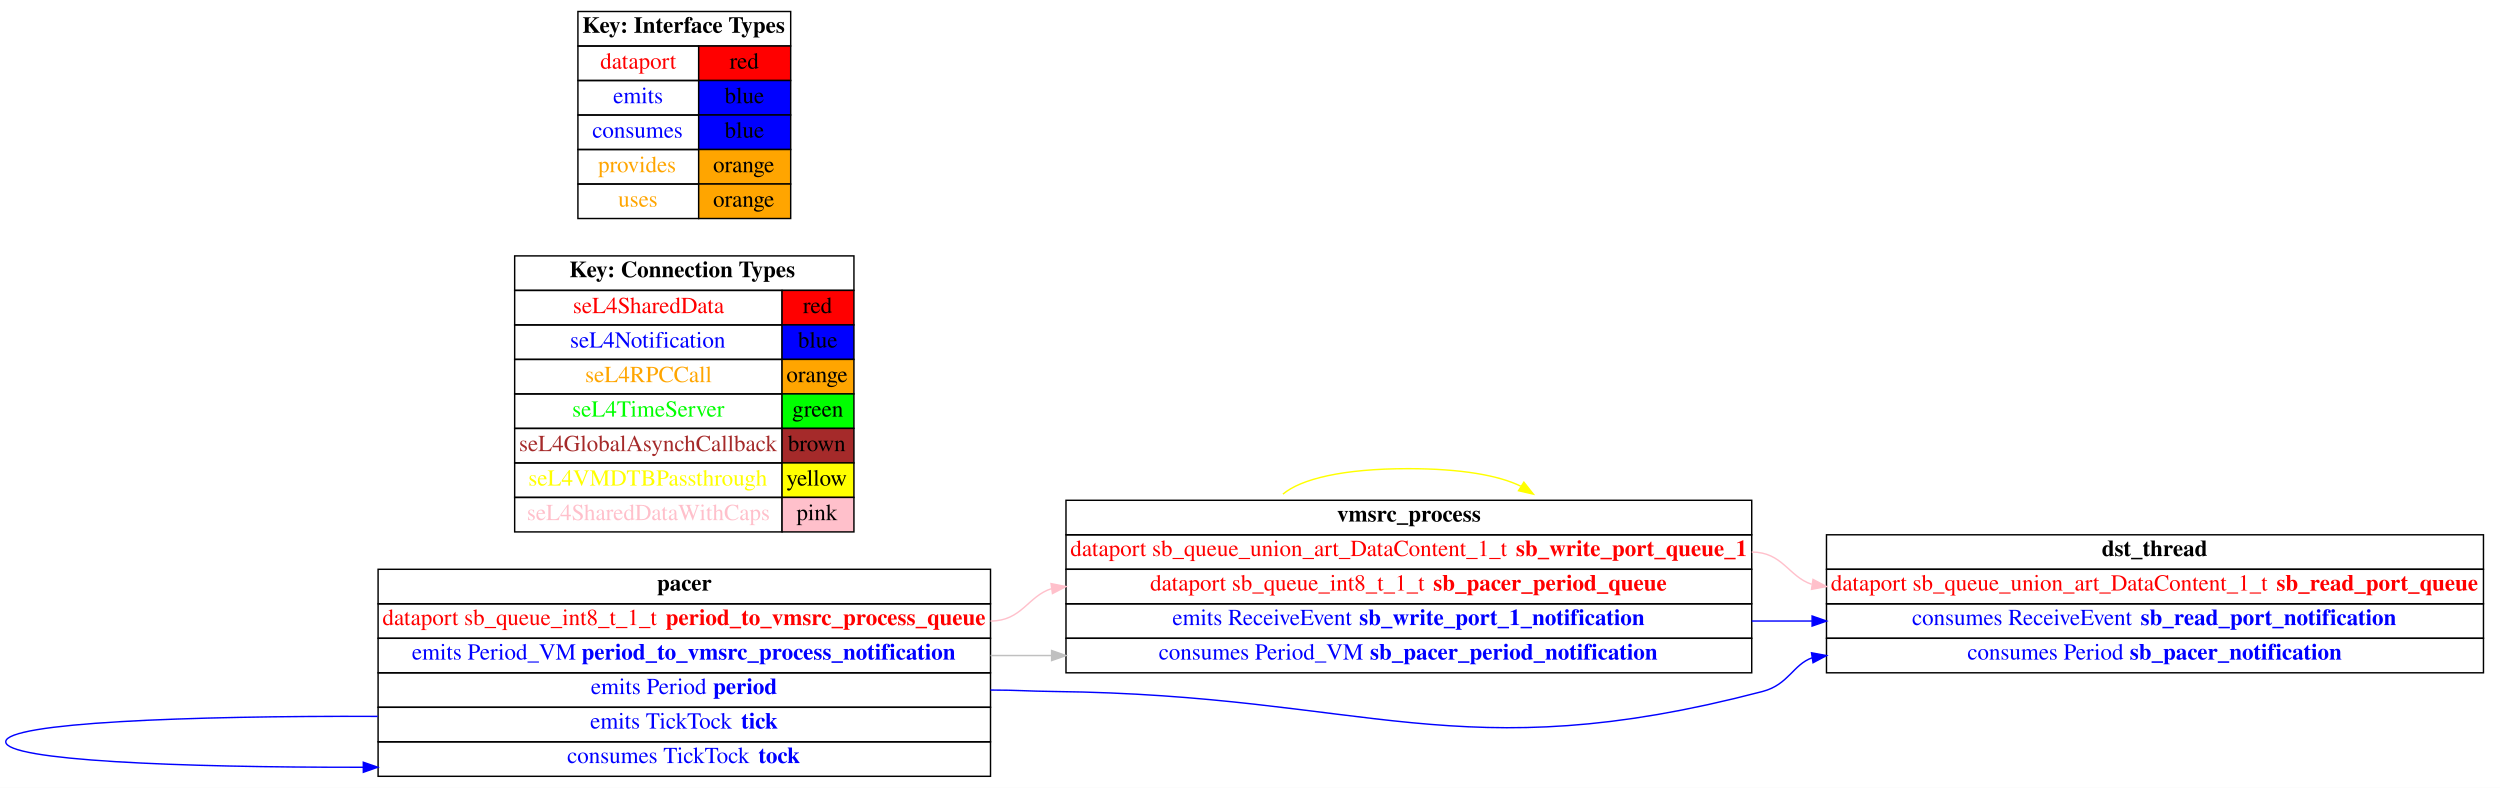
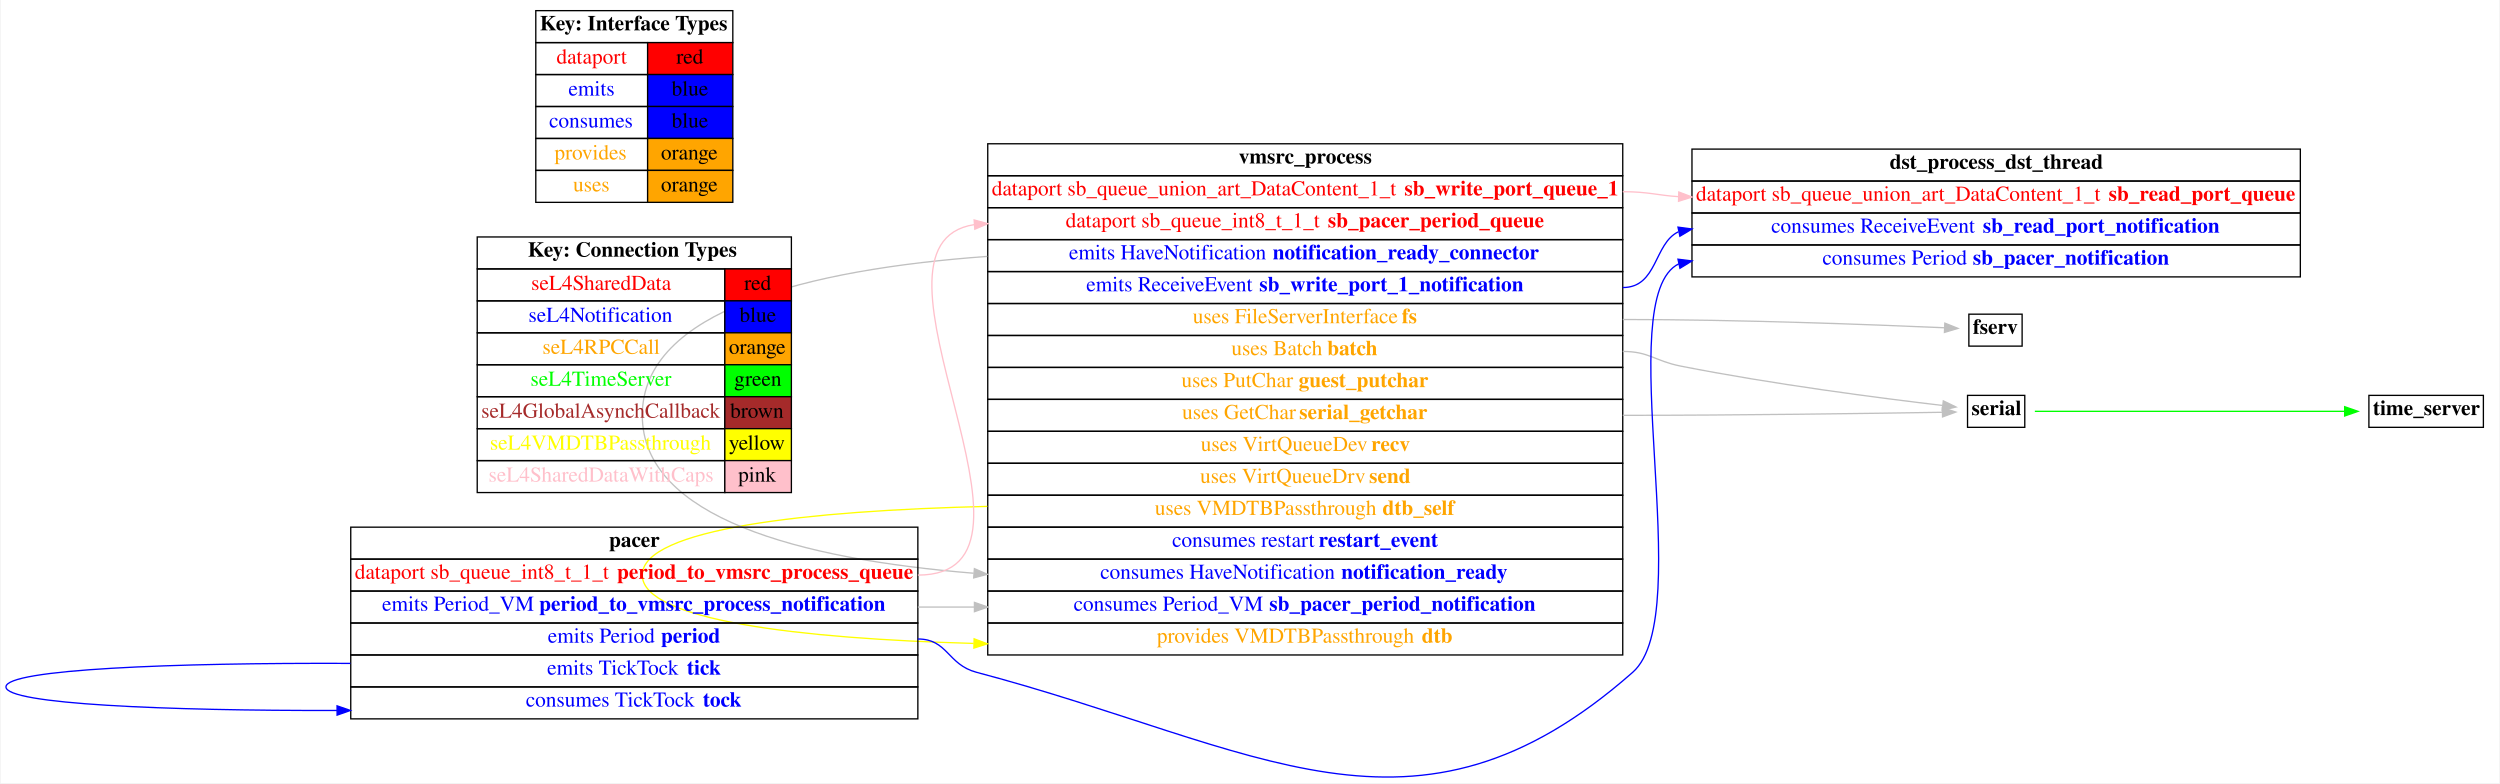
- <svg xmlns="http://www.w3.org/2000/svg" width="1739pt" height="548pt" viewBox="0.00 0.00 1739.00 548.00">
-   <g id="graph0" class="graph" transform="scale(1 1) rotate(0) translate(4 544)">
-     <polygon fill="#ffffff" stroke="transparent" points="-4,4 -4,-544 1735,-544 1735,4 -4,4" />
+ <svg xmlns="http://www.w3.org/2000/svg" width="1877pt" height="588pt" viewBox="0.00 0.00 1877.00 588.30">
+   <g id="graph0" class="graph" transform="scale(1 1) rotate(0) translate(4 584.3032)">
+     <polygon fill="#ffffff" stroke="transparent" points="-4,4 -4,-584.303 1873,-584.303 1873,4 -4,4" />
    <g id="node1" class="node">
-       <polygon fill="none" stroke="#000000" points="737.5,-172 737.5,-196 1214.5,-196 1214.5,-172 737.5,-172" />
-       <text text-anchor="start" x="926" y="-181.2" font-family="Times,serif" font-weight="bold" font-size="16.00" fill="#000000">vmsrc_process</text>
-       <polygon fill="none" stroke="#000000" points="737.5,-148 737.5,-172 1214.5,-172 1214.5,-148 737.5,-148" />
-       <text text-anchor="start" x="740.5" y="-157.2" font-family="Times,serif" font-size="16.00" fill="#ff0000">dataport sb_queue_union_art_DataContent_1_t </text>
-       <text text-anchor="start" x="1050.5" y="-157.2" font-family="Times,serif" font-weight="bold" font-size="16.00" fill="#ff0000">sb_write_port_queue_1</text>
-       <polygon fill="none" stroke="#000000" points="737.5,-124 737.5,-148 1214.5,-148 1214.5,-124 737.5,-124" />
-       <text text-anchor="start" x="796" y="-133.2" font-family="Times,serif" font-size="16.00" fill="#ff0000">dataport sb_queue_int8_t_1_t </text>
-       <text text-anchor="start" x="993" y="-133.2" font-family="Times,serif" font-weight="bold" font-size="16.00" fill="#ff0000">sb_pacer_period_queue</text>
-       <polygon fill="none" stroke="#000000" points="737.5,-100 737.5,-124 1214.5,-124 1214.5,-100 737.5,-100" />
-       <text text-anchor="start" x="811.5" y="-109.2" font-family="Times,serif" font-size="16.00" fill="#0000ff">emits ReceiveEvent </text>
-       <text text-anchor="start" x="941.5" y="-109.2" font-family="Times,serif" font-weight="bold" font-size="16.00" fill="#0000ff">sb_write_port_1_notification</text>
-       <polygon fill="none" stroke="#000000" points="737.5,-76 737.5,-100 1214.5,-100 1214.5,-76 737.5,-76" />
-       <text text-anchor="start" x="802" y="-85.2" font-family="Times,serif" font-size="16.00" fill="#0000ff">consumes Period_VM </text>
-       <text text-anchor="start" x="949" y="-85.2" font-family="Times,serif" font-weight="bold" font-size="16.00" fill="#0000ff">sb_pacer_period_notification</text>
+       <polygon fill="none" stroke="#000000" points="737.5,-452.303 737.5,-476.303 1214.5,-476.303 1214.5,-452.303 737.5,-452.303" />
+       <text text-anchor="start" x="926" y="-461.503" font-family="Times,serif" font-weight="bold" font-size="16.00" fill="#000000">vmsrc_process</text>
+       <polygon fill="none" stroke="#000000" points="737.5,-428.303 737.5,-452.303 1214.5,-452.303 1214.5,-428.303 737.5,-428.303" />
+       <text text-anchor="start" x="740.5" y="-437.503" font-family="Times,serif" font-size="16.00" fill="#ff0000">dataport sb_queue_union_art_DataContent_1_t </text>
+       <text text-anchor="start" x="1050.5" y="-437.503" font-family="Times,serif" font-weight="bold" font-size="16.00" fill="#ff0000">sb_write_port_queue_1</text>
+       <polygon fill="none" stroke="#000000" points="737.5,-404.303 737.5,-428.303 1214.5,-428.303 1214.5,-404.303 737.5,-404.303" />
+       <text text-anchor="start" x="796" y="-413.503" font-family="Times,serif" font-size="16.00" fill="#ff0000">dataport sb_queue_int8_t_1_t </text>
+       <text text-anchor="start" x="993" y="-413.503" font-family="Times,serif" font-weight="bold" font-size="16.00" fill="#ff0000">sb_pacer_period_queue</text>
+       <polygon fill="none" stroke="#000000" points="737.5,-380.303 737.5,-404.303 1214.5,-404.303 1214.5,-380.303 737.5,-380.303" />
+       <text text-anchor="start" x="798.5" y="-389.503" font-family="Times,serif" font-size="16.00" fill="#0000ff">emits HaveNotification </text>
+       <text text-anchor="start" x="951.5" y="-389.503" font-family="Times,serif" font-weight="bold" font-size="16.00" fill="#0000ff">notification_ready_connector</text>
+       <polygon fill="none" stroke="#000000" points="737.5,-356.303 737.5,-380.303 1214.5,-380.303 1214.5,-356.303 737.5,-356.303" />
+       <text text-anchor="start" x="811.5" y="-365.503" font-family="Times,serif" font-size="16.00" fill="#0000ff">emits ReceiveEvent </text>
+       <text text-anchor="start" x="941.5" y="-365.503" font-family="Times,serif" font-weight="bold" font-size="16.00" fill="#0000ff">sb_write_port_1_notification</text>
+       <polygon fill="none" stroke="#000000" points="737.5,-332.303 737.5,-356.303 1214.5,-356.303 1214.5,-332.303 737.5,-332.303" />
+       <text text-anchor="start" x="891.5" y="-341.503" font-family="Times,serif" font-size="16.00" fill="#ffa500">uses FileServerInterface </text>
+       <text text-anchor="start" x="1048.5" y="-341.503" font-family="Times,serif" font-weight="bold" font-size="16.00" fill="#ffa500">fs</text>
+       <polygon fill="none" stroke="#000000" points="737.5,-308.303 737.5,-332.303 1214.5,-332.303 1214.5,-308.303 737.5,-308.303" />
+       <text text-anchor="start" x="920.5" y="-317.503" font-family="Times,serif" font-size="16.00" fill="#ffa500">uses Batch </text>
+       <text text-anchor="start" x="992.5" y="-317.503" font-family="Times,serif" font-weight="bold" font-size="16.00" fill="#ffa500">batch</text>
+       <polygon fill="none" stroke="#000000" points="737.5,-284.303 737.5,-308.303 1214.5,-308.303 1214.5,-284.303 737.5,-284.303" />
+       <text text-anchor="start" x="883" y="-293.503" font-family="Times,serif" font-size="16.00" fill="#ffa500">uses PutChar </text>
+       <text text-anchor="start" x="971" y="-293.503" font-family="Times,serif" font-weight="bold" font-size="16.00" fill="#ffa500">guest_putchar</text>
+       <polygon fill="none" stroke="#000000" points="737.5,-260.303 737.5,-284.303 1214.5,-284.303 1214.5,-260.303 737.5,-260.303" />
+       <text text-anchor="start" x="883.5" y="-269.503" font-family="Times,serif" font-size="16.00" fill="#ffa500">uses GetChar </text>
+       <text text-anchor="start" x="971.5" y="-269.503" font-family="Times,serif" font-weight="bold" font-size="16.00" fill="#ffa500">serial_getchar</text>
+       <polygon fill="none" stroke="#000000" points="737.5,-236.303 737.5,-260.303 1214.5,-260.303 1214.5,-236.303 737.5,-236.303" />
+       <text text-anchor="start" x="897.5" y="-245.503" font-family="Times,serif" font-size="16.00" fill="#ffa500">uses VirtQueueDev </text>
+       <text text-anchor="start" x="1025.5" y="-245.503" font-family="Times,serif" font-weight="bold" font-size="16.00" fill="#ffa500">recv</text>
+       <polygon fill="none" stroke="#000000" points="737.5,-212.303 737.5,-236.303 1214.5,-236.303 1214.5,-212.303 737.5,-212.303" />
+       <text text-anchor="start" x="897" y="-221.503" font-family="Times,serif" font-size="16.00" fill="#ffa500">uses VirtQueueDrv </text>
+       <text text-anchor="start" x="1024" y="-221.503" font-family="Times,serif" font-weight="bold" font-size="16.00" fill="#ffa500">send</text>
+       <polygon fill="none" stroke="#000000" points="737.5,-188.303 737.5,-212.303 1214.5,-212.303 1214.5,-188.303 737.5,-188.303" />
+       <text text-anchor="start" x="863" y="-197.503" font-family="Times,serif" font-size="16.00" fill="#ffa500">uses VMDTBPassthrough </text>
+       <text text-anchor="start" x="1034" y="-197.503" font-family="Times,serif" font-weight="bold" font-size="16.00" fill="#ffa500">dtb_self</text>
+       <polygon fill="none" stroke="#000000" points="737.5,-164.303 737.5,-188.303 1214.5,-188.303 1214.5,-164.303 737.5,-164.303" />
+       <text text-anchor="start" x="876" y="-173.503" font-family="Times,serif" font-size="16.00" fill="#0000ff">consumes restart </text>
+       <text text-anchor="start" x="986" y="-173.503" font-family="Times,serif" font-weight="bold" font-size="16.00" fill="#0000ff">restart_event</text>
+       <polygon fill="none" stroke="#000000" points="737.5,-140.303 737.5,-164.303 1214.5,-164.303 1214.5,-140.303 737.5,-140.303" />
+       <text text-anchor="start" x="822" y="-149.503" font-family="Times,serif" font-size="16.00" fill="#0000ff">consumes HaveNotification </text>
+       <text text-anchor="start" x="1003" y="-149.503" font-family="Times,serif" font-weight="bold" font-size="16.00" fill="#0000ff">notification_ready</text>
+       <polygon fill="none" stroke="#000000" points="737.5,-116.303 737.5,-140.303 1214.5,-140.303 1214.5,-116.303 737.5,-116.303" />
+       <text text-anchor="start" x="802" y="-125.503" font-family="Times,serif" font-size="16.00" fill="#0000ff">consumes Period_VM </text>
+       <text text-anchor="start" x="949" y="-125.503" font-family="Times,serif" font-weight="bold" font-size="16.00" fill="#0000ff">sb_pacer_period_notification</text>
+       <polygon fill="none" stroke="#000000" points="737.5,-92.303 737.5,-116.303 1214.5,-116.303 1214.5,-92.303 737.5,-92.303" />
+       <text text-anchor="start" x="864.5" y="-101.503" font-family="Times,serif" font-size="16.00" fill="#ffa500">provides VMDTBPassthrough </text>
+       <text text-anchor="start" x="1063.5" y="-101.503" font-family="Times,serif" font-weight="bold" font-size="16.00" fill="#ffa500">dtb</text>
    </g>
    <g id="conn1" class="edge">
-       <path fill="none" stroke="#ffff00" d="M888.413,-200.288C900.879,-210.786 929.908,-218 975.5,-218 1012.543,-218 1038.653,-213.237 1053.828,-205.821" />
-       <polygon fill="#ffff00" stroke="#ffff00" points="1056.002,-208.587 1062.588,-200.288 1052.264,-202.669 1056.002,-208.587" />
+       <path fill="none" stroke="#ffff00" d="M737.178,-203.908C602.524,-200.714 478,-187.177 478,-152.303 478,-118.315 596.28,-104.594 726.942,-100.962" />
+       <polygon fill="#ffff00" stroke="#ffff00" points="727.271,-104.455 737.178,-100.698 727.091,-97.457 727.271,-104.455" />
+     </g>
+     <g id="notify_ready_vmsrc_process" class="edge">
+       <path fill="none" stroke="#c0c0c0" d="M737.178,-391.696C602.524,-381.865 478,-351.228 478,-272.303 478,-195.383 596.28,-164.329 726.942,-153.7" />
+       <polygon fill="#c0c0c0" stroke="#c0c0c0" points="727.477,-157.169 737.178,-152.91 726.938,-150.19 727.477,-157.169" />
    </g>
    <g id="node2" class="node">
-       <polygon fill="none" stroke="#000000" points="1266.5,-148 1266.5,-172 1723.5,-172 1723.5,-148 1266.5,-148" />
-       <text text-anchor="start" x="1458" y="-157.2" font-family="Times,serif" font-weight="bold" font-size="16.00" fill="#000000">dst_thread</text>
-       <polygon fill="none" stroke="#000000" points="1266.5,-124 1266.5,-148 1723.5,-148 1723.5,-124 1266.5,-124" />
-       <text text-anchor="start" x="1269.5" y="-133.2" font-family="Times,serif" font-size="16.00" fill="#ff0000">dataport sb_queue_union_art_DataContent_1_t </text>
-       <text text-anchor="start" x="1579.5" y="-133.2" font-family="Times,serif" font-weight="bold" font-size="16.00" fill="#ff0000">sb_read_port_queue</text>
-       <polygon fill="none" stroke="#000000" points="1266.5,-100 1266.5,-124 1723.5,-124 1723.5,-100 1266.5,-100" />
-       <text text-anchor="start" x="1326" y="-109.2" font-family="Times,serif" font-size="16.00" fill="#0000ff">consumes ReceiveEvent </text>
-       <text text-anchor="start" x="1485" y="-109.2" font-family="Times,serif" font-weight="bold" font-size="16.00" fill="#0000ff">sb_read_port_notification</text>
-       <polygon fill="none" stroke="#000000" points="1266.5,-76 1266.5,-100 1723.5,-100 1723.5,-76 1266.5,-76" />
-       <text text-anchor="start" x="1364.5" y="-85.2" font-family="Times,serif" font-size="16.00" fill="#0000ff">consumes Period </text>
-       <text text-anchor="start" x="1477.5" y="-85.2" font-family="Times,serif" font-weight="bold" font-size="16.00" fill="#0000ff">sb_pacer_notification</text>
+       <polygon fill="none" stroke="#000000" points="1474.5,-324.303 1474.5,-348.303 1514.5,-348.303 1514.5,-324.303 1474.5,-324.303" />
+       <text text-anchor="start" x="1477.5" y="-333.503" font-family="Times,serif" font-weight="bold" font-size="16.00" fill="#000000">fserv</text>
+     </g>
+     <g id="fsvmsrc_process" class="edge">
+       <path fill="none" stroke="#c0c0c0" d="M1214.5,-344.303C1300.896,-344.303 1402.226,-340.45 1456.155,-338.092" />
+       <polygon fill="#c0c0c0" stroke="#c0c0c0" points="1456.455,-341.583 1466.29,-337.642 1456.144,-334.589 1456.455,-341.583" />
+     </g>
+     <g id="node3" class="node">
+       <polygon fill="none" stroke="#000000" points="1473.5,-263.303 1473.5,-287.303 1516.5,-287.303 1516.5,-263.303 1473.5,-263.303" />
+       <text text-anchor="start" x="1476.5" y="-272.503" font-family="Times,serif" font-weight="bold" font-size="16.00" fill="#000000">serial</text>
+     </g>
+     <g id="serial_vmsrc_process" class="edge">
+       <path fill="none" stroke="#c0c0c0" d="M1214.5,-320.303C1234.442,-320.303 1238.437,-313.172 1258,-309.303 1326.665,-295.725 1407.56,-285.275 1454.731,-279.728" />
+       <polygon fill="#c0c0c0" stroke="#c0c0c0" points="1455.306,-283.185 1464.835,-278.555 1454.498,-276.232 1455.306,-283.185" />
+     </g>
+     <g id="serial_input_vmsrc_process" class="edge">
+       <path fill="none" stroke="#c0c0c0" d="M1214.5,-272.303C1299.954,-272.303 1400.07,-273.718 1454.422,-274.604" />
+       <polygon fill="#c0c0c0" stroke="#c0c0c0" points="1454.608,-278.108 1464.665,-274.774 1454.724,-271.109 1454.608,-278.108" />
+     </g>
+     <g id="node5" class="node">
+       <polygon fill="none" stroke="#000000" points="1266.5,-448.303 1266.5,-472.303 1723.5,-472.303 1723.5,-448.303 1266.5,-448.303" />
+       <text text-anchor="start" x="1415" y="-457.503" font-family="Times,serif" font-weight="bold" font-size="16.00" fill="#000000">dst_process_dst_thread</text>
+       <polygon fill="none" stroke="#000000" points="1266.5,-424.303 1266.5,-448.303 1723.5,-448.303 1723.5,-424.303 1266.5,-424.303" />
+       <text text-anchor="start" x="1269.5" y="-433.503" font-family="Times,serif" font-size="16.00" fill="#ff0000">dataport sb_queue_union_art_DataContent_1_t </text>
+       <text text-anchor="start" x="1579.5" y="-433.503" font-family="Times,serif" font-weight="bold" font-size="16.00" fill="#ff0000">sb_read_port_queue</text>
+       <polygon fill="none" stroke="#000000" points="1266.5,-400.303 1266.5,-424.303 1723.5,-424.303 1723.5,-400.303 1266.5,-400.303" />
+       <text text-anchor="start" x="1326" y="-409.503" font-family="Times,serif" font-size="16.00" fill="#0000ff">consumes ReceiveEvent </text>
+       <text text-anchor="start" x="1485" y="-409.503" font-family="Times,serif" font-weight="bold" font-size="16.00" fill="#0000ff">sb_read_port_notification</text>
+       <polygon fill="none" stroke="#000000" points="1266.5,-376.303 1266.5,-400.303 1723.5,-400.303 1723.5,-376.303 1266.5,-376.303" />
+       <text text-anchor="start" x="1364.5" y="-385.503" font-family="Times,serif" font-size="16.00" fill="#0000ff">consumes Period </text>
+       <text text-anchor="start" x="1477.5" y="-385.503" font-family="Times,serif" font-weight="bold" font-size="16.00" fill="#0000ff">sb_pacer_notification</text>
    </g>
    <g id="conn2" class="edge">
-       <path fill="none" stroke="#0000ff" d="M1214.5,-112C1233.819,-112 1241.026,-112 1256.372,-112" />
-       <polygon fill="#0000ff" stroke="#0000ff" points="1256.5,-115.5 1266.5,-112 1256.5,-108.5 1256.5,-115.5" />
+       <path fill="none" stroke="#0000ff" d="M1214.5,-368.303C1240.754,-368.303 1237.812,-401.392 1256.31,-410.181" />
+       <polygon fill="#0000ff" stroke="#0000ff" points="1255.996,-413.691 1266.5,-412.303 1257.424,-406.838 1255.996,-413.691" />
    </g>
    <g id="conn3" class="edge">
-       <path fill="none" stroke="#ffc0cb" d="M1214.5,-160C1235.977,-160 1240.11,-142.914 1256.167,-137.575" />
-       <polygon fill="#ffc0cb" stroke="#ffc0cb" points="1257.141,-140.967 1266.5,-136 1256.087,-134.047 1257.141,-140.967" />
-     </g>
-     <g id="node3" class="node">
-       <polygon fill="none" stroke="#000000" points="259,-124 259,-148 685,-148 685,-124 259,-124" />
-       <text text-anchor="start" x="453" y="-133.2" font-family="Times,serif" font-weight="bold" font-size="16.00" fill="#000000">pacer</text>
-       <polygon fill="none" stroke="#000000" points="259,-100 259,-124 685,-124 685,-100 259,-100" />
-       <text text-anchor="start" x="262" y="-109.2" font-family="Times,serif" font-size="16.00" fill="#ff0000">dataport sb_queue_int8_t_1_t </text>
-       <text text-anchor="start" x="459" y="-109.2" font-family="Times,serif" font-weight="bold" font-size="16.00" fill="#ff0000">period_to_vmsrc_process_queue</text>
-       <polygon fill="none" stroke="#000000" points="259,-76 259,-100 685,-100 685,-76 259,-76" />
-       <text text-anchor="start" x="282.5" y="-85.2" font-family="Times,serif" font-size="16.00" fill="#0000ff">emits Period_VM </text>
-       <text text-anchor="start" x="400.5" y="-85.2" font-family="Times,serif" font-weight="bold" font-size="16.00" fill="#0000ff">period_to_vmsrc_process_notification</text>
-       <polygon fill="none" stroke="#000000" points="259,-52 259,-76 685,-76 685,-52 259,-52" />
-       <text text-anchor="start" x="407" y="-61.2" font-family="Times,serif" font-size="16.00" fill="#0000ff">emits Period </text>
-       <text text-anchor="start" x="492" y="-61.2" font-family="Times,serif" font-weight="bold" font-size="16.00" fill="#0000ff">period</text>
-       <polygon fill="none" stroke="#000000" points="259,-28 259,-52 685,-52 685,-28 259,-28" />
-       <text text-anchor="start" x="406.5" y="-37.2" font-family="Times,serif" font-size="16.00" fill="#0000ff">emits TickTock </text>
-       <text text-anchor="start" x="511.5" y="-37.2" font-family="Times,serif" font-weight="bold" font-size="16.00" fill="#0000ff">tick</text>
-       <polygon fill="none" stroke="#000000" points="259,-4 259,-28 685,-28 685,-4 259,-4" />
-       <text text-anchor="start" x="390.5" y="-13.2" font-family="Times,serif" font-size="16.00" fill="#0000ff">consumes TickTock </text>
-       <text text-anchor="start" x="523.5" y="-13.2" font-family="Times,serif" font-weight="bold" font-size="16.00" fill="#0000ff">tock</text>
+       <path fill="none" stroke="#ffc0cb" d="M1214.5,-440.303C1233.877,-440.303 1240.997,-437.508 1256.353,-436.591" />
+       <polygon fill="#ffc0cb" stroke="#ffc0cb" points="1256.603,-440.085 1266.5,-436.303 1256.405,-433.088 1256.603,-440.085" />
+     </g>
+     <g id="node4" class="node">
+       <polygon fill="none" stroke="#000000" points="1775,-263.303 1775,-287.303 1861,-287.303 1861,-263.303 1775,-263.303" />
+       <text text-anchor="start" x="1778" y="-272.503" font-family="Times,serif" font-weight="bold" font-size="16.00" fill="#000000">time_server</text>
+     </g>
+     <g id="serialserver_timer" class="edge">
+       <path fill="none" stroke="#00ff00" d="M1524.066,-275.303C1576.511,-275.303 1686.84,-275.303 1756.408,-275.303" />
+       <polygon fill="#00ff00" stroke="#00ff00" points="1756.786,-278.803 1766.786,-275.303 1756.786,-271.803 1756.786,-278.803" />
+     </g>
+     <g id="node6" class="node">
+       <polygon fill="none" stroke="#000000" points="259,-164.303 259,-188.303 685,-188.303 685,-164.303 259,-164.303" />
+       <text text-anchor="start" x="453" y="-173.503" font-family="Times,serif" font-weight="bold" font-size="16.00" fill="#000000">pacer</text>
+       <polygon fill="none" stroke="#000000" points="259,-140.303 259,-164.303 685,-164.303 685,-140.303 259,-140.303" />
+       <text text-anchor="start" x="262" y="-149.503" font-family="Times,serif" font-size="16.00" fill="#ff0000">dataport sb_queue_int8_t_1_t </text>
+       <text text-anchor="start" x="459" y="-149.503" font-family="Times,serif" font-weight="bold" font-size="16.00" fill="#ff0000">period_to_vmsrc_process_queue</text>
+       <polygon fill="none" stroke="#000000" points="259,-116.303 259,-140.303 685,-140.303 685,-116.303 259,-116.303" />
+       <text text-anchor="start" x="282.5" y="-125.503" font-family="Times,serif" font-size="16.00" fill="#0000ff">emits Period_VM </text>
+       <text text-anchor="start" x="400.5" y="-125.503" font-family="Times,serif" font-weight="bold" font-size="16.00" fill="#0000ff">period_to_vmsrc_process_notification</text>
+       <polygon fill="none" stroke="#000000" points="259,-92.303 259,-116.303 685,-116.303 685,-92.303 259,-92.303" />
+       <text text-anchor="start" x="407" y="-101.503" font-family="Times,serif" font-size="16.00" fill="#0000ff">emits Period </text>
+       <text text-anchor="start" x="492" y="-101.503" font-family="Times,serif" font-weight="bold" font-size="16.00" fill="#0000ff">period</text>
+       <polygon fill="none" stroke="#000000" points="259,-68.303 259,-92.303 685,-92.303 685,-68.303 259,-68.303" />
+       <text text-anchor="start" x="406.5" y="-77.503" font-family="Times,serif" font-size="16.00" fill="#0000ff">emits TickTock </text>
+       <text text-anchor="start" x="511.5" y="-77.503" font-family="Times,serif" font-weight="bold" font-size="16.00" fill="#0000ff">tick</text>
+       <polygon fill="none" stroke="#000000" points="259,-44.303 259,-68.303 685,-68.303 685,-44.303 259,-44.303" />
+       <text text-anchor="start" x="390.5" y="-53.503" font-family="Times,serif" font-size="16.00" fill="#0000ff">consumes TickTock </text>
+       <text text-anchor="start" x="523.5" y="-53.503" font-family="Times,serif" font-weight="bold" font-size="16.00" fill="#0000ff">tock</text>
    </g>
    <g id="conn5" class="edge">
-       <path fill="none" stroke="#c0c0c0" d="M685,-88C704.505,-88 711.782,-88 727.274,-88" />
-       <polygon fill="#c0c0c0" stroke="#c0c0c0" points="727.5,-91.5 737.5,-88 727.5,-84.5 727.5,-91.5" />
+       <path fill="none" stroke="#c0c0c0" d="M685,-128.303C704.505,-128.303 711.782,-128.303 727.274,-128.303" />
+       <polygon fill="#c0c0c0" stroke="#c0c0c0" points="727.5,-131.803 737.5,-128.303 727.5,-124.803 727.5,-131.803" />
    </g>
    <g id="conn6" class="edge">
-       <path fill="none" stroke="#ffc0cb" d="M685,-112C706.848,-112 710.952,-129.404 727.532,-134.571" />
-       <polygon fill="#ffc0cb" stroke="#ffc0cb" points="727.104,-138.045 737.5,-136 728.098,-131.116 727.104,-138.045" />
+       <path fill="none" stroke="#ffc0cb" d="M685,-152.303C801.009,-152.303 628.896,-400.561 727.461,-415.592" />
+       <polygon fill="#ffc0cb" stroke="#ffc0cb" points="727.278,-419.088 737.5,-416.303 727.772,-412.105 727.278,-419.088" />
    </g>
    <g id="conn7" class="edge">
-       <path fill="none" stroke="#0000ff" d="M685,-64C704.561,-64 709.441,-63.222 729,-63 948.097,-60.511 1010.026,-7.534 1222,-63 1240.174,-67.756 1243.208,-81.779 1256.597,-86.46" />
-       <polygon fill="#0000ff" stroke="#0000ff" points="1256.081,-89.921 1266.5,-88 1257.157,-83.005 1256.081,-89.921" />
+       <path fill="none" stroke="#0000ff" d="M685,-104.303C707.492,-104.303 707.255,-85.049 729,-79.303 940.84,-23.324 1057.612,65.563 1222,-79.303 1271.304,-122.752 1204.879,-361.155 1256.705,-386.178" />
+       <polygon fill="#0000ff" stroke="#0000ff" points="1255.985,-389.604 1266.5,-388.303 1257.469,-382.763 1255.985,-389.604" />
    </g>
    <g id="conn4" class="edge">
-       <path fill="none" stroke="#0000ff" d="M258.723,-45.678C126.203,-46.176 0,-41.299 0,-28 0,-15.038 119.876,-10.077 248.643,-10.294" />
-       <polygon fill="#0000ff" stroke="#0000ff" points="248.713,-13.794 258.723,-10.322 248.733,-6.794 248.713,-13.794" />
-     </g>
-     <g id="node4" class="node">
-       <polygon fill="none" stroke="#000000" points="354,-342 354,-366 590,-366 590,-342 354,-342" />
-       <text text-anchor="start" x="392" y="-351.2" font-family="Times,serif" font-weight="bold" font-size="16.00" fill="#000000">Key: Connection Types</text>
-       <polygon fill="none" stroke="#000000" points="354,-318 354,-342 540,-342 540,-318 354,-318" />
-       <text text-anchor="start" x="394.5" y="-326.2" font-family="Times,serif" font-size="16.00" fill="#ff0000">seL4SharedData</text>
-       <polygon fill="#ff0000" stroke="transparent" points="540,-318 540,-342 590,-342 590,-318 540,-318" />
-       <polygon fill="none" stroke="#000000" points="540,-318 540,-342 590,-342 590,-318 540,-318" />
-       <text text-anchor="start" x="554.5" y="-326.2" font-family="Times,serif" font-size="16.00" fill="#000000">red</text>
-       <polygon fill="none" stroke="#000000" points="354,-294 354,-318 540,-318 540,-294 354,-294" />
-       <text text-anchor="start" x="392.5" y="-302.2" font-family="Times,serif" font-size="16.00" fill="#0000ff">seL4Notification</text>
-       <polygon fill="#0000ff" stroke="transparent" points="540,-294 540,-318 590,-318 590,-294 540,-294" />
-       <polygon fill="none" stroke="#000000" points="540,-294 540,-318 590,-318 590,-294 540,-294" />
-       <text text-anchor="start" x="551" y="-302.2" font-family="Times,serif" font-size="16.00" fill="#000000">blue</text>
-       <polygon fill="none" stroke="#000000" points="354,-270 354,-294 540,-294 540,-270 354,-270" />
-       <text text-anchor="start" x="403" y="-278.2" font-family="Times,serif" font-size="16.00" fill="#ffa500">seL4RPCCall</text>
-       <polygon fill="#ffa500" stroke="transparent" points="540,-270 540,-294 590,-294 590,-270 540,-270" />
-       <polygon fill="none" stroke="#000000" points="540,-270 540,-294 590,-294 590,-270 540,-270" />
-       <text text-anchor="start" x="543" y="-278.2" font-family="Times,serif" font-size="16.00" fill="#000000">orange</text>
-       <polygon fill="none" stroke="#000000" points="354,-246 354,-270 540,-270 540,-246 354,-246" />
-       <text text-anchor="start" x="394" y="-254.2" font-family="Times,serif" font-size="16.00" fill="#00ff00">seL4TimeServer</text>
-       <polygon fill="#00ff00" stroke="transparent" points="540,-246 540,-270 590,-270 590,-246 540,-246" />
-       <polygon fill="none" stroke="#000000" points="540,-246 540,-270 590,-270 590,-246 540,-246" />
-       <text text-anchor="start" x="547" y="-254.2" font-family="Times,serif" font-size="16.00" fill="#000000">green</text>
-       <polygon fill="none" stroke="#000000" points="354,-222 354,-246 540,-246 540,-222 354,-222" />
-       <text text-anchor="start" x="357" y="-230.2" font-family="Times,serif" font-size="16.00" fill="#a52a2a">seL4GlobalAsynchCallback</text>
-       <polygon fill="#a52a2a" stroke="transparent" points="540,-222 540,-246 590,-246 590,-222 540,-222" />
-       <polygon fill="none" stroke="#000000" points="540,-222 540,-246 590,-246 590,-222 540,-222" />
-       <text text-anchor="start" x="544" y="-230.2" font-family="Times,serif" font-size="16.00" fill="#000000">brown</text>
-       <polygon fill="none" stroke="#000000" points="354,-198 354,-222 540,-222 540,-198 354,-198" />
-       <text text-anchor="start" x="363.5" y="-206.2" font-family="Times,serif" font-size="16.00" fill="#ffff00">seL4VMDTBPassthrough</text>
-       <polygon fill="#ffff00" stroke="transparent" points="540,-198 540,-222 590,-222 590,-198 540,-198" />
-       <polygon fill="none" stroke="#000000" points="540,-198 540,-222 590,-222 590,-198 540,-198" />
-       <text text-anchor="start" x="543" y="-206.2" font-family="Times,serif" font-size="16.00" fill="#000000">yellow</text>
-       <polygon fill="none" stroke="#000000" points="354,-174 354,-198 540,-198 540,-174 354,-174" />
-       <text text-anchor="start" x="362.5" y="-182.2" font-family="Times,serif" font-size="16.00" fill="#ffc0cb">seL4SharedDataWithCaps</text>
-       <polygon fill="#ffc0cb" stroke="transparent" points="540,-174 540,-198 590,-198 590,-174 540,-174" />
-       <polygon fill="none" stroke="#000000" points="540,-174 540,-198 590,-198 590,-174 540,-174" />
-       <text text-anchor="start" x="550" y="-182.2" font-family="Times,serif" font-size="16.00" fill="#000000">pink</text>
-     </g>
-     <g id="node5" class="node">
-       <polygon fill="none" stroke="#000000" points="398,-512 398,-536 546,-536 546,-512 398,-512" />
-       <text text-anchor="start" x="401" y="-521.2" font-family="Times,serif" font-weight="bold" font-size="16.00" fill="#000000">Key: Interface Types</text>
-       <polygon fill="none" stroke="#000000" points="398,-488 398,-512 482,-512 482,-488 398,-488" />
-       <text text-anchor="start" x="413.5" y="-496.2" font-family="Times,serif" font-size="16.00" fill="#ff0000">dataport</text>
-       <polygon fill="#ff0000" stroke="transparent" points="482,-488 482,-512 546,-512 546,-488 482,-488" />
-       <polygon fill="none" stroke="#000000" points="482,-488 482,-512 546,-512 546,-488 482,-488" />
-       <text text-anchor="start" x="503.5" y="-496.2" font-family="Times,serif" font-size="16.00" fill="#000000">red</text>
-       <polygon fill="none" stroke="#000000" points="398,-464 398,-488 482,-488 482,-464 398,-464" />
-       <text text-anchor="start" x="422.5" y="-472.2" font-family="Times,serif" font-size="16.00" fill="#0000ff">emits</text>
-       <polygon fill="#0000ff" stroke="transparent" points="482,-464 482,-488 546,-488 546,-464 482,-464" />
-       <polygon fill="none" stroke="#000000" points="482,-464 482,-488 546,-488 546,-464 482,-464" />
-       <text text-anchor="start" x="500" y="-472.2" font-family="Times,serif" font-size="16.00" fill="#000000">blue</text>
-       <polygon fill="none" stroke="#000000" points="398,-440 398,-464 482,-464 482,-440 398,-440" />
-       <text text-anchor="start" x="408" y="-448.2" font-family="Times,serif" font-size="16.00" fill="#0000ff">consumes</text>
-       <polygon fill="#0000ff" stroke="transparent" points="482,-440 482,-464 546,-464 546,-440 482,-440" />
-       <polygon fill="none" stroke="#000000" points="482,-440 482,-464 546,-464 546,-440 482,-440" />
-       <text text-anchor="start" x="500" y="-448.2" font-family="Times,serif" font-size="16.00" fill="#000000">blue</text>
-       <polygon fill="none" stroke="#000000" points="398,-416 398,-440 482,-440 482,-416 398,-416" />
-       <text text-anchor="start" x="412" y="-424.2" font-family="Times,serif" font-size="16.00" fill="#ffa500">provides</text>
-       <polygon fill="#ffa500" stroke="transparent" points="482,-416 482,-440 546,-440 546,-416 482,-416" />
-       <polygon fill="none" stroke="#000000" points="482,-416 482,-440 546,-440 546,-416 482,-416" />
-       <text text-anchor="start" x="492" y="-424.2" font-family="Times,serif" font-size="16.00" fill="#000000">orange</text>
-       <polygon fill="none" stroke="#000000" points="398,-392 398,-416 482,-416 482,-392 398,-392" />
-       <text text-anchor="start" x="426" y="-400.2" font-family="Times,serif" font-size="16.00" fill="#ffa500">uses</text>
-       <polygon fill="#ffa500" stroke="transparent" points="482,-392 482,-416 546,-416 546,-392 482,-392" />
-       <polygon fill="none" stroke="#000000" points="482,-392 482,-416 546,-416 546,-392 482,-392" />
-       <text text-anchor="start" x="492" y="-400.2" font-family="Times,serif" font-size="16.00" fill="#000000">orange</text>
+       <path fill="none" stroke="#0000ff" d="M258.723,-85.982C126.203,-86.479 0,-81.603 0,-68.303 0,-55.342 119.876,-50.38 248.643,-50.597" />
+       <polygon fill="#0000ff" stroke="#0000ff" points="248.713,-54.097 258.723,-50.625 248.733,-47.097 248.713,-54.097" />
+     </g>
+     <g id="node7" class="node">
+       <polygon fill="none" stroke="#000000" points="354,-382.303 354,-406.303 590,-406.303 590,-382.303 354,-382.303" />
+       <text text-anchor="start" x="392" y="-391.503" font-family="Times,serif" font-weight="bold" font-size="16.00" fill="#000000">Key: Connection Types</text>
+       <polygon fill="none" stroke="#000000" points="354,-358.303 354,-382.303 540,-382.303 540,-358.303 354,-358.303" />
+       <text text-anchor="start" x="394.5" y="-366.503" font-family="Times,serif" font-size="16.00" fill="#ff0000">seL4SharedData</text>
+       <polygon fill="#ff0000" stroke="transparent" points="540,-358.303 540,-382.303 590,-382.303 590,-358.303 540,-358.303" />
+       <polygon fill="none" stroke="#000000" points="540,-358.303 540,-382.303 590,-382.303 590,-358.303 540,-358.303" />
+       <text text-anchor="start" x="554.5" y="-366.503" font-family="Times,serif" font-size="16.00" fill="#000000">red</text>
+       <polygon fill="none" stroke="#000000" points="354,-334.303 354,-358.303 540,-358.303 540,-334.303 354,-334.303" />
+       <text text-anchor="start" x="392.5" y="-342.503" font-family="Times,serif" font-size="16.00" fill="#0000ff">seL4Notification</text>
+       <polygon fill="#0000ff" stroke="transparent" points="540,-334.303 540,-358.303 590,-358.303 590,-334.303 540,-334.303" />
+       <polygon fill="none" stroke="#000000" points="540,-334.303 540,-358.303 590,-358.303 590,-334.303 540,-334.303" />
+       <text text-anchor="start" x="551" y="-342.503" font-family="Times,serif" font-size="16.00" fill="#000000">blue</text>
+       <polygon fill="none" stroke="#000000" points="354,-310.303 354,-334.303 540,-334.303 540,-310.303 354,-310.303" />
+       <text text-anchor="start" x="403" y="-318.503" font-family="Times,serif" font-size="16.00" fill="#ffa500">seL4RPCCall</text>
+       <polygon fill="#ffa500" stroke="transparent" points="540,-310.303 540,-334.303 590,-334.303 590,-310.303 540,-310.303" />
+       <polygon fill="none" stroke="#000000" points="540,-310.303 540,-334.303 590,-334.303 590,-310.303 540,-310.303" />
+       <text text-anchor="start" x="543" y="-318.503" font-family="Times,serif" font-size="16.00" fill="#000000">orange</text>
+       <polygon fill="none" stroke="#000000" points="354,-286.303 354,-310.303 540,-310.303 540,-286.303 354,-286.303" />
+       <text text-anchor="start" x="394" y="-294.503" font-family="Times,serif" font-size="16.00" fill="#00ff00">seL4TimeServer</text>
+       <polygon fill="#00ff00" stroke="transparent" points="540,-286.303 540,-310.303 590,-310.303 590,-286.303 540,-286.303" />
+       <polygon fill="none" stroke="#000000" points="540,-286.303 540,-310.303 590,-310.303 590,-286.303 540,-286.303" />
+       <text text-anchor="start" x="547" y="-294.503" font-family="Times,serif" font-size="16.00" fill="#000000">green</text>
+       <polygon fill="none" stroke="#000000" points="354,-262.303 354,-286.303 540,-286.303 540,-262.303 354,-262.303" />
+       <text text-anchor="start" x="357" y="-270.503" font-family="Times,serif" font-size="16.00" fill="#a52a2a">seL4GlobalAsynchCallback</text>
+       <polygon fill="#a52a2a" stroke="transparent" points="540,-262.303 540,-286.303 590,-286.303 590,-262.303 540,-262.303" />
+       <polygon fill="none" stroke="#000000" points="540,-262.303 540,-286.303 590,-286.303 590,-262.303 540,-262.303" />
+       <text text-anchor="start" x="544" y="-270.503" font-family="Times,serif" font-size="16.00" fill="#000000">brown</text>
+       <polygon fill="none" stroke="#000000" points="354,-238.303 354,-262.303 540,-262.303 540,-238.303 354,-238.303" />
+       <text text-anchor="start" x="363.5" y="-246.503" font-family="Times,serif" font-size="16.00" fill="#ffff00">seL4VMDTBPassthrough</text>
+       <polygon fill="#ffff00" stroke="transparent" points="540,-238.303 540,-262.303 590,-262.303 590,-238.303 540,-238.303" />
+       <polygon fill="none" stroke="#000000" points="540,-238.303 540,-262.303 590,-262.303 590,-238.303 540,-238.303" />
+       <text text-anchor="start" x="543" y="-246.503" font-family="Times,serif" font-size="16.00" fill="#000000">yellow</text>
+       <polygon fill="none" stroke="#000000" points="354,-214.303 354,-238.303 540,-238.303 540,-214.303 354,-214.303" />
+       <text text-anchor="start" x="362.5" y="-222.503" font-family="Times,serif" font-size="16.00" fill="#ffc0cb">seL4SharedDataWithCaps</text>
+       <polygon fill="#ffc0cb" stroke="transparent" points="540,-214.303 540,-238.303 590,-238.303 590,-214.303 540,-214.303" />
+       <polygon fill="none" stroke="#000000" points="540,-214.303 540,-238.303 590,-238.303 590,-214.303 540,-214.303" />
+       <text text-anchor="start" x="550" y="-222.503" font-family="Times,serif" font-size="16.00" fill="#000000">pink</text>
+     </g>
+     <g id="node8" class="node">
+       <polygon fill="none" stroke="#000000" points="398,-552.303 398,-576.303 546,-576.303 546,-552.303 398,-552.303" />
+       <text text-anchor="start" x="401" y="-561.503" font-family="Times,serif" font-weight="bold" font-size="16.00" fill="#000000">Key: Interface Types</text>
+       <polygon fill="none" stroke="#000000" points="398,-528.303 398,-552.303 482,-552.303 482,-528.303 398,-528.303" />
+       <text text-anchor="start" x="413.5" y="-536.503" font-family="Times,serif" font-size="16.00" fill="#ff0000">dataport</text>
+       <polygon fill="#ff0000" stroke="transparent" points="482,-528.303 482,-552.303 546,-552.303 546,-528.303 482,-528.303" />
+       <polygon fill="none" stroke="#000000" points="482,-528.303 482,-552.303 546,-552.303 546,-528.303 482,-528.303" />
+       <text text-anchor="start" x="503.5" y="-536.503" font-family="Times,serif" font-size="16.00" fill="#000000">red</text>
+       <polygon fill="none" stroke="#000000" points="398,-504.303 398,-528.303 482,-528.303 482,-504.303 398,-504.303" />
+       <text text-anchor="start" x="422.5" y="-512.503" font-family="Times,serif" font-size="16.00" fill="#0000ff">emits</text>
+       <polygon fill="#0000ff" stroke="transparent" points="482,-504.303 482,-528.303 546,-528.303 546,-504.303 482,-504.303" />
+       <polygon fill="none" stroke="#000000" points="482,-504.303 482,-528.303 546,-528.303 546,-504.303 482,-504.303" />
+       <text text-anchor="start" x="500" y="-512.503" font-family="Times,serif" font-size="16.00" fill="#000000">blue</text>
+       <polygon fill="none" stroke="#000000" points="398,-480.303 398,-504.303 482,-504.303 482,-480.303 398,-480.303" />
+       <text text-anchor="start" x="408" y="-488.503" font-family="Times,serif" font-size="16.00" fill="#0000ff">consumes</text>
+       <polygon fill="#0000ff" stroke="transparent" points="482,-480.303 482,-504.303 546,-504.303 546,-480.303 482,-480.303" />
+       <polygon fill="none" stroke="#000000" points="482,-480.303 482,-504.303 546,-504.303 546,-480.303 482,-480.303" />
+       <text text-anchor="start" x="500" y="-488.503" font-family="Times,serif" font-size="16.00" fill="#000000">blue</text>
+       <polygon fill="none" stroke="#000000" points="398,-456.303 398,-480.303 482,-480.303 482,-456.303 398,-456.303" />
+       <text text-anchor="start" x="412" y="-464.503" font-family="Times,serif" font-size="16.00" fill="#ffa500">provides</text>
+       <polygon fill="#ffa500" stroke="transparent" points="482,-456.303 482,-480.303 546,-480.303 546,-456.303 482,-456.303" />
+       <polygon fill="none" stroke="#000000" points="482,-456.303 482,-480.303 546,-480.303 546,-456.303 482,-456.303" />
+       <text text-anchor="start" x="492" y="-464.503" font-family="Times,serif" font-size="16.00" fill="#000000">orange</text>
+       <polygon fill="none" stroke="#000000" points="398,-432.303 398,-456.303 482,-456.303 482,-432.303 398,-432.303" />
+       <text text-anchor="start" x="426" y="-440.503" font-family="Times,serif" font-size="16.00" fill="#ffa500">uses</text>
+       <polygon fill="#ffa500" stroke="transparent" points="482,-432.303 482,-456.303 546,-456.303 546,-432.303 482,-432.303" />
+       <polygon fill="none" stroke="#000000" points="482,-432.303 482,-456.303 546,-456.303 546,-432.303 482,-432.303" />
+       <text text-anchor="start" x="492" y="-440.503" font-family="Times,serif" font-size="16.00" fill="#000000">orange</text>
    </g>
  </g>
</svg>
